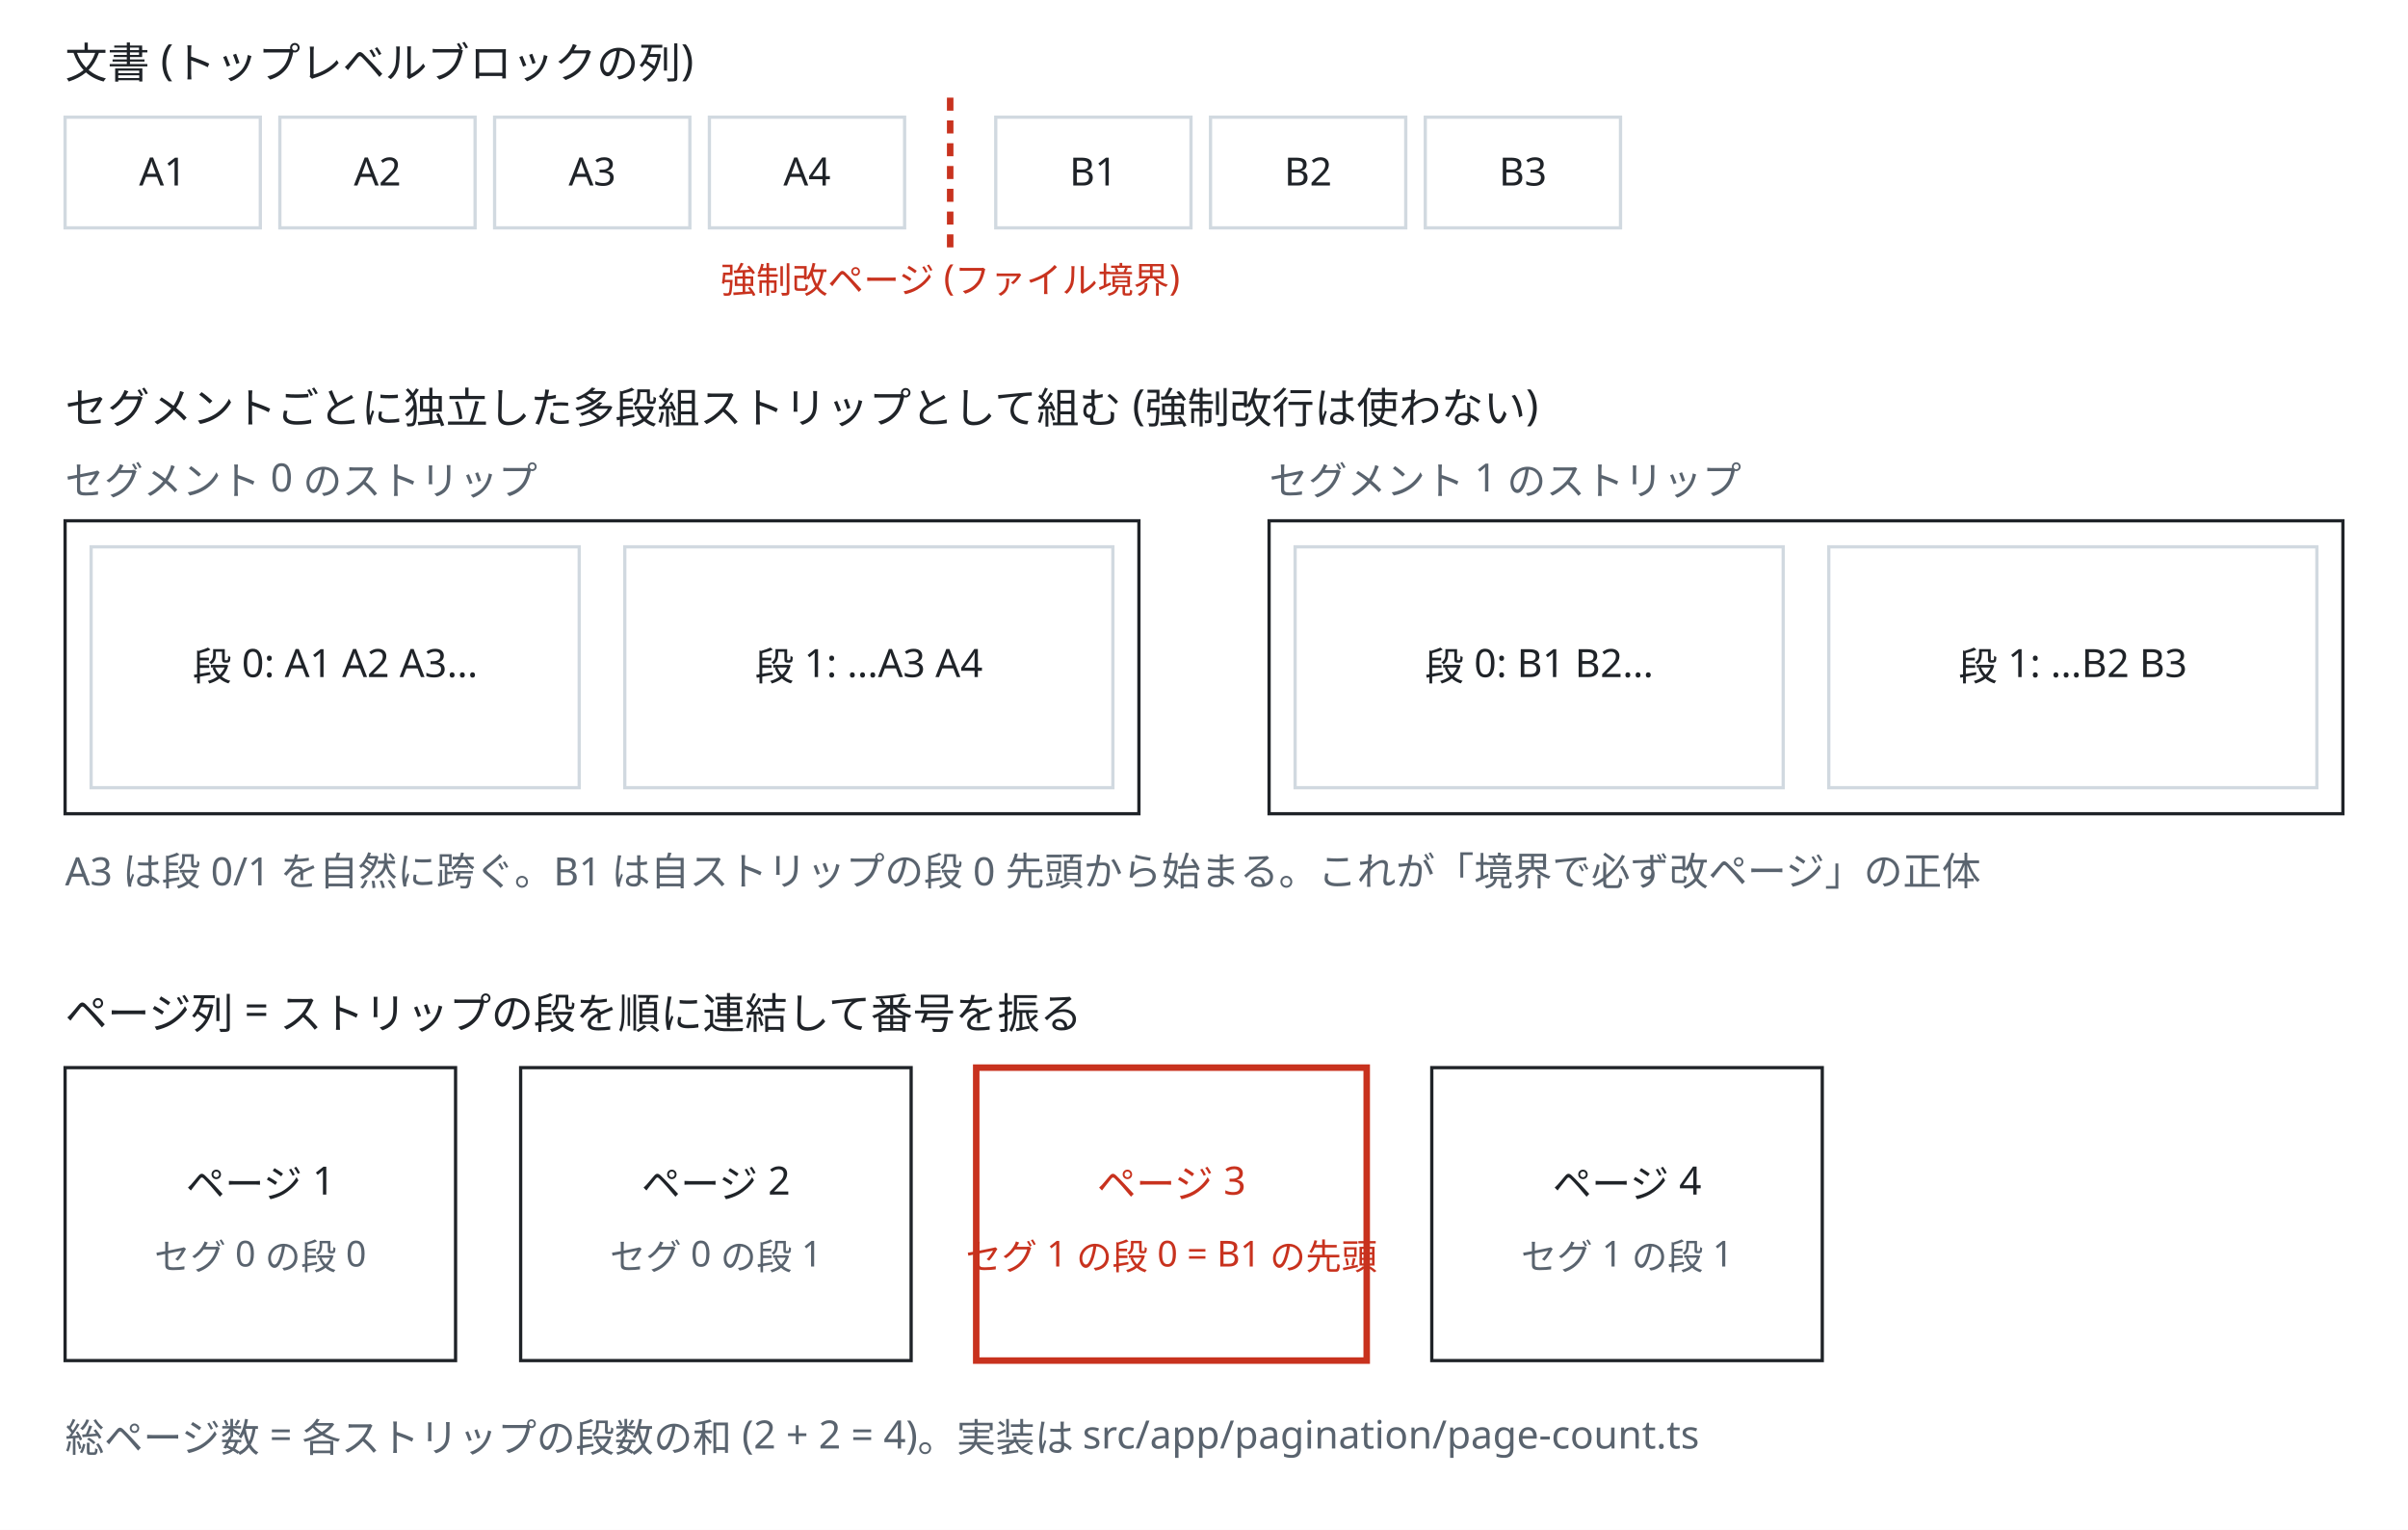
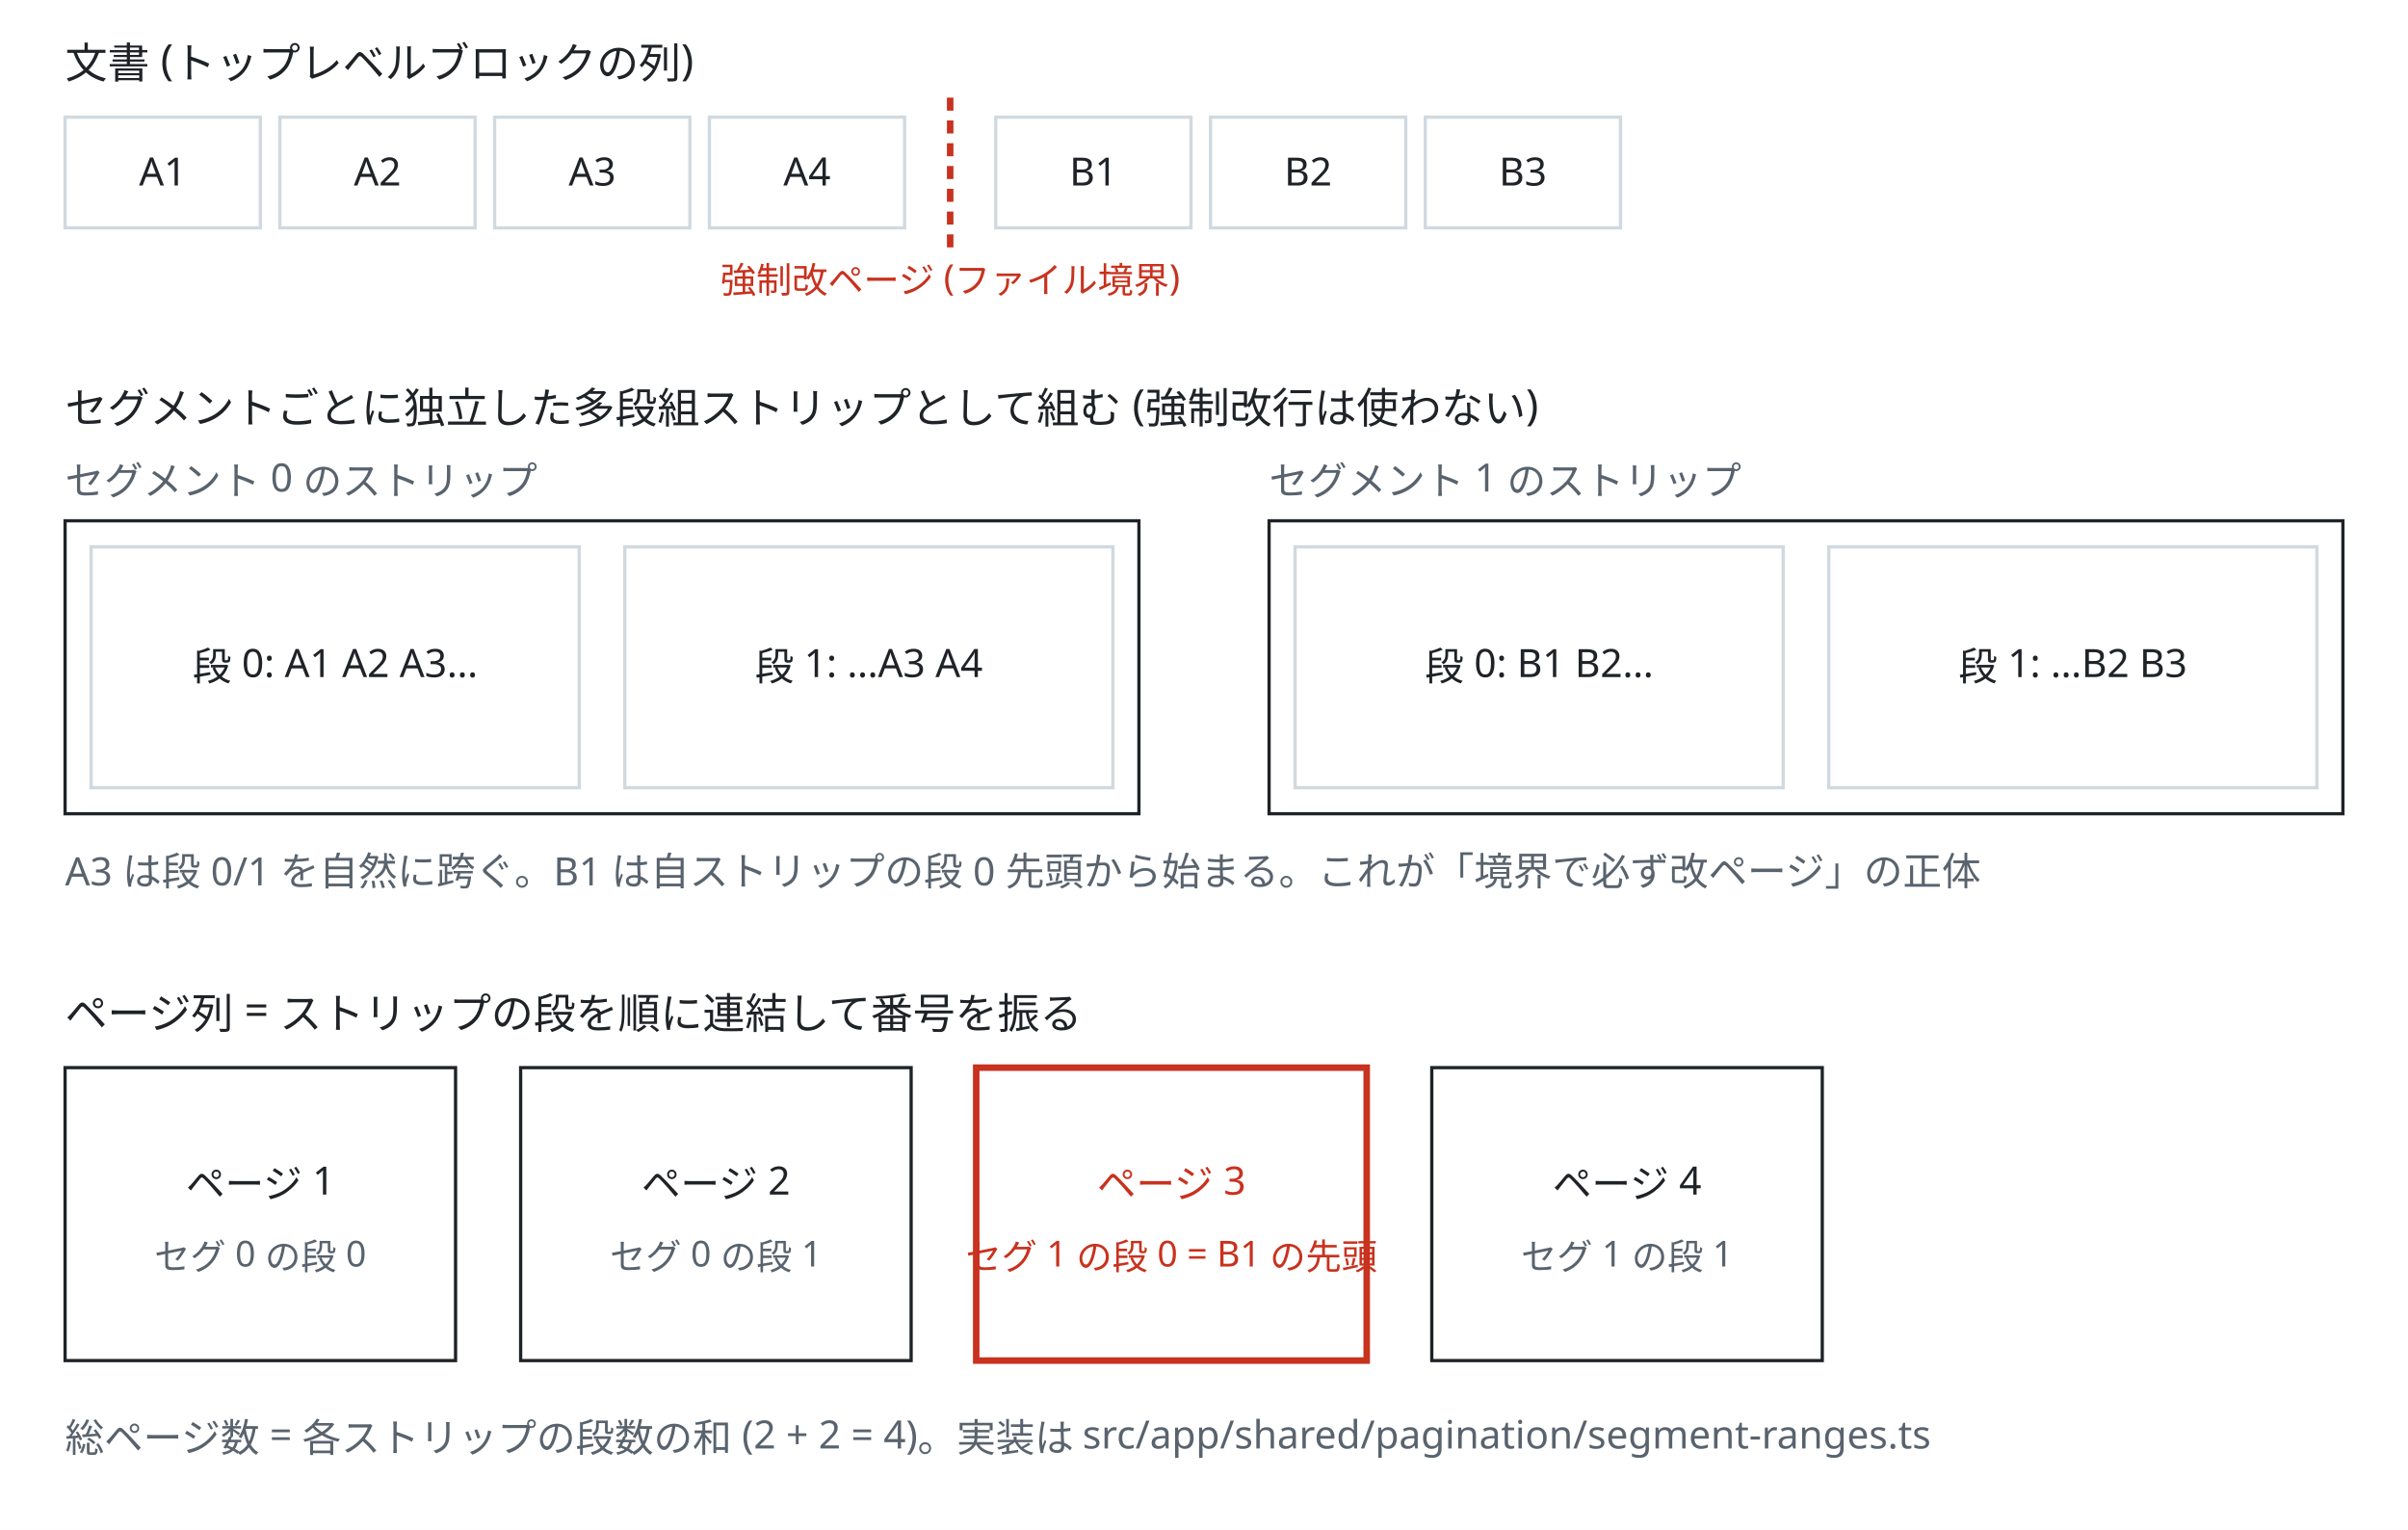
<svg xmlns="http://www.w3.org/2000/svg" viewBox="0 0 740 470" font-family="system-ui, sans-serif">
  <rect x="0" y="0" width="740" height="470" fill="#ffffff" />
  <text x="20" y="24" font-size="13" fill="#1f2328">文書 (トップレベルブロックの列)</text>
  <g font-size="12">
    <rect x="20" y="36" width="60" height="34" fill="#ffffff" stroke="#d1d9e0" />
    <text x="50" y="57" text-anchor="middle" fill="#1f2328">A1</text>
    <rect x="86" y="36" width="60" height="34" fill="#ffffff" stroke="#d1d9e0" />
    <text x="116" y="57" text-anchor="middle" fill="#1f2328">A2</text>
    <rect x="152" y="36" width="60" height="34" fill="#ffffff" stroke="#d1d9e0" />
    <text x="182" y="57" text-anchor="middle" fill="#1f2328">A3</text>
    <rect x="218" y="36" width="60" height="34" fill="#ffffff" stroke="#d1d9e0" />
    <text x="248" y="57" text-anchor="middle" fill="#1f2328">A4</text>
    <line x1="292" y1="30" x2="292" y2="76" stroke="#c8321e" stroke-width="2" stroke-dasharray="4 3" />
    <text x="292" y="90" text-anchor="middle" font-size="11" fill="#c8321e">強制改ページ (ファイル境界)</text>
    <rect x="306" y="36" width="60" height="34" fill="#ffffff" stroke="#d1d9e0" />
    <text x="336" y="57" text-anchor="middle" fill="#1f2328">B1</text>
    <rect x="372" y="36" width="60" height="34" fill="#ffffff" stroke="#d1d9e0" />
    <text x="402" y="57" text-anchor="middle" fill="#1f2328">B2</text>
    <rect x="438" y="36" width="60" height="34" fill="#ffffff" stroke="#d1d9e0" />
    <text x="468" y="57" text-anchor="middle" fill="#1f2328">B3</text>
  </g>
  <text x="20" y="130" font-size="13" fill="#1f2328">セグメントごとに独立した多段組ストリップとして組む (強制改行は使わない)</text>
  <text x="20" y="152" font-size="12" fill="#59636e">セグメント 0 のストリップ</text>
  <rect x="20" y="160" width="330" height="90" fill="#ffffff" stroke="#1f2328" />
  <rect x="28" y="168" width="150" height="74" fill="none" stroke="#d1d9e0" />
  <text x="103" y="209" text-anchor="middle" font-size="12" fill="#1f2328">段 0: A1 A2 A3…</text>
  <rect x="192" y="168" width="150" height="74" fill="none" stroke="#d1d9e0" />
  <text x="267" y="209" text-anchor="middle" font-size="12" fill="#1f2328">段 1: …A3 A4</text>
  <text x="390" y="152" font-size="12" fill="#59636e">セグメント 1 のストリップ</text>
  <rect x="390" y="160" width="330" height="90" fill="#ffffff" stroke="#1f2328" />
  <rect x="398" y="168" width="150" height="74" fill="none" stroke="#d1d9e0" />
  <text x="473" y="209" text-anchor="middle" font-size="12" fill="#1f2328">段 0: B1 B2…</text>
  <rect x="562" y="168" width="150" height="74" fill="none" stroke="#d1d9e0" />
  <text x="637" y="209" text-anchor="middle" font-size="12" fill="#1f2328">段 1: …B2 B3</text>
  <text x="20" y="272" font-size="12" fill="#59636e">A3 は段 0/1 を自然に跨ぐ。B1 は自ストリップの段 0 先頭から始まる。これが「境界で必ず改ページ」の正体</text>
  <text x="20" y="316" font-size="13" fill="#1f2328">ページ列 = ストリップの段を順に連結して番号を振る</text>
  <g font-size="12">
    <rect x="20" y="328" width="120" height="90" fill="#ffffff" stroke="#1f2328" />
    <text x="80" y="368" text-anchor="middle" fill="#1f2328">ページ 1</text>
    <text x="80" y="390" text-anchor="middle" font-size="11" fill="#59636e">セグ 0 の段 0</text>
    <rect x="160" y="328" width="120" height="90" fill="#ffffff" stroke="#1f2328" />
    <text x="220" y="368" text-anchor="middle" fill="#1f2328">ページ 2</text>
    <text x="220" y="390" text-anchor="middle" font-size="11" fill="#59636e">セグ 0 の段 1</text>
    <rect x="300" y="328" width="120" height="90" fill="#ffffff" stroke="#c8321e" stroke-width="2" />
    <text x="360" y="368" text-anchor="middle" fill="#c8321e">ページ 3</text>
    <text x="360" y="390" text-anchor="middle" font-size="11" fill="#c8321e">セグ 1 の段 0 = B1 の先頭</text>
    <rect x="440" y="328" width="120" height="90" fill="#ffffff" stroke="#1f2328" />
    <text x="500" y="368" text-anchor="middle" fill="#1f2328">ページ 4</text>
    <text x="500" y="390" text-anchor="middle" font-size="11" fill="#59636e">セグ 1 の段 1</text>
  </g>
-   <text x="20" y="446" font-size="12" fill="#59636e">総ページ数 = 各ストリップの段数の和 (2 + 2 = 4)。実装は src/app/pagination/page-count.ts</text>
+   <text x="20" y="446" font-size="12" fill="#59636e">総ページ数 = 各ストリップの段数の和 (2 + 2 = 4)。実装は src/app/shared/pagination/segment-ranges.ts</text>
</svg>
